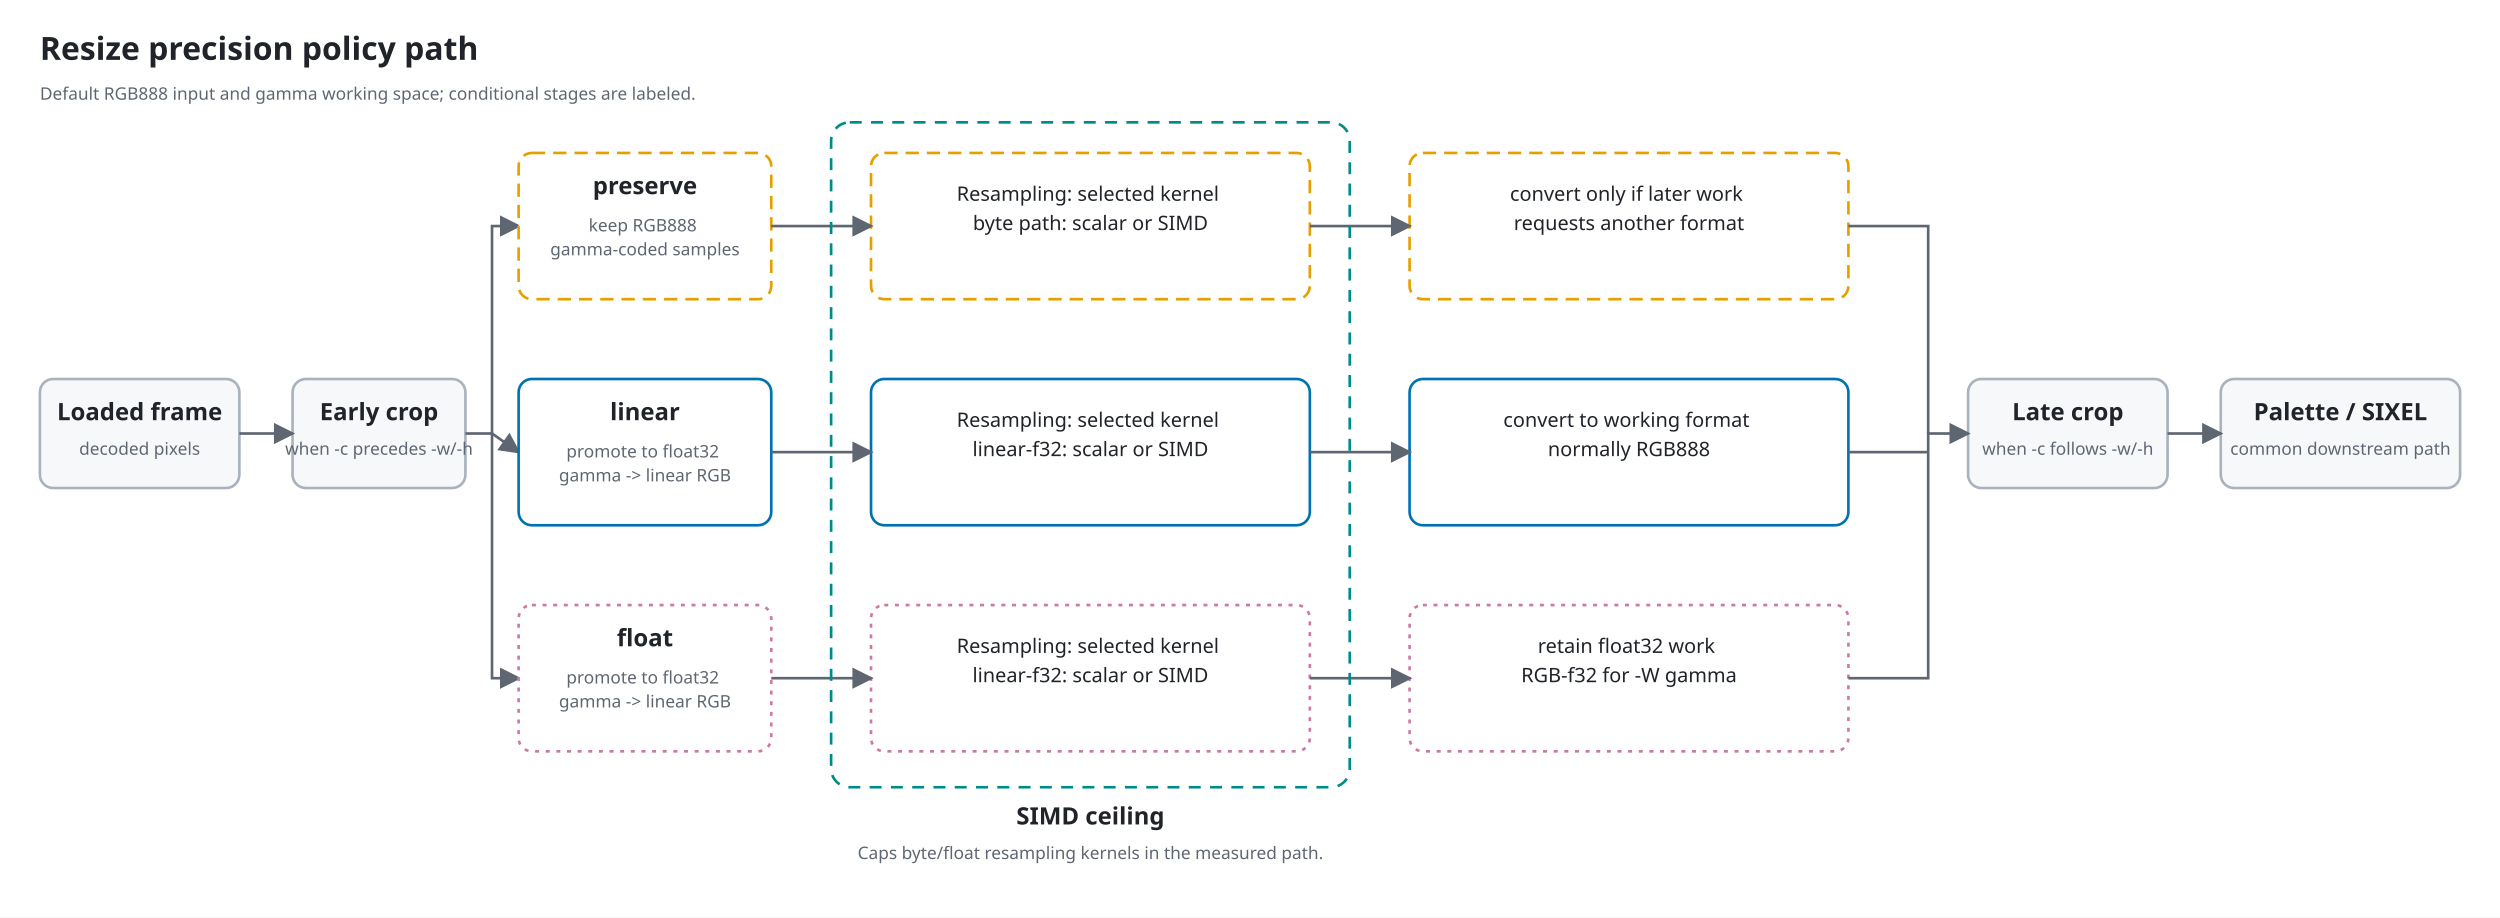
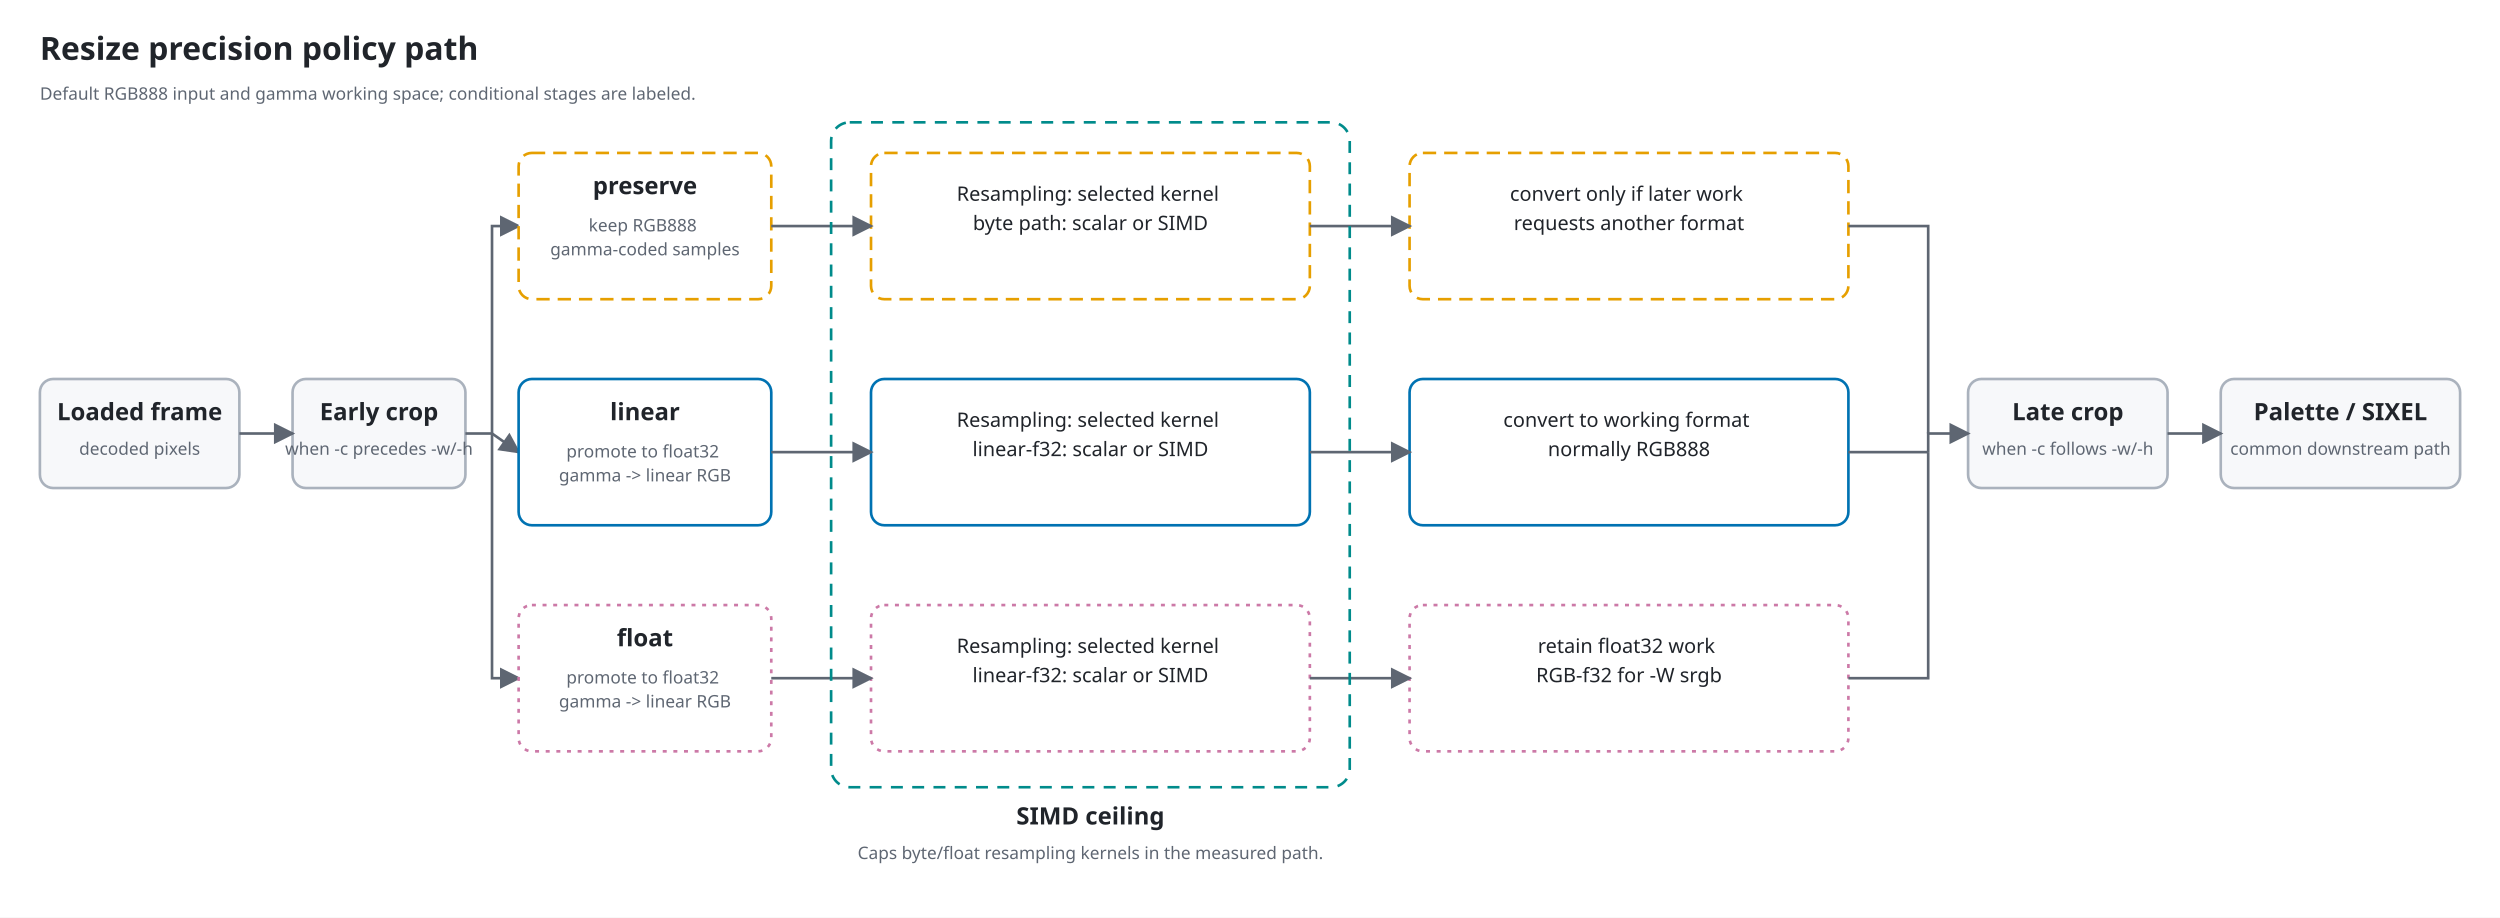
<svg xmlns="http://www.w3.org/2000/svg" viewBox="0 0 1880 690" role="img" aria-labelledby="title desc">
  <defs>
    <marker id="arrow" markerWidth="8" markerHeight="8" refX="7" refY="4" orient="auto" markerUnits="strokeWidth">
      <path d="M0,0 L8,4 L0,8 z" fill="#5E6672" />
    </marker>
  </defs>
  <style>.box{fill:#F7F8FA;stroke:#AAB2BD;stroke-width:2;}.title{font:700 24px system-ui,sans-serif;fill:#20242A;}.label{font:700 18px system-ui,sans-serif;fill:#20242A;}.body{font:15px system-ui,sans-serif;fill:#20242A;}.small{font:13px system-ui,sans-serif;fill:#5E6672;}.arrow{fill:none;stroke:#5E6672;stroke-width:2;marker-end:url(#arrow);}</style>
  <rect width="1880" height="690" fill="#FFFFFF" />
  <text x="30" y="45" text-anchor="start" class="title">Resize precision policy path</text>
  <text x="30" y="75" text-anchor="start" class="small">Default RGB888 input and gamma working space; conditional stages are labeled.</text>
  <rect x="30" y="285" width="150" height="82" rx="10" fill="#F7F8FA" stroke="#AAB2BD" stroke-width="2" />
  <text x="105" y="316" text-anchor="middle" class="label">Loaded frame</text>
  <text x="105" y="342" text-anchor="middle" class="small">decoded pixels</text>
  <rect x="220" y="285" width="130" height="82" rx="10" fill="#F7F8FA" stroke="#AAB2BD" stroke-width="2" />
  <text x="285" y="316" text-anchor="middle" class="label">Early crop</text>
  <text x="285" y="342" text-anchor="middle" class="small">when -c precedes -w/-h</text>
  <path d="M180,326 L220,326" class="arrow" />
  <path d="M350,326 L370,326 L370,170 L390,170" class="arrow" />
  <path d="M370,326 L390,340" class="arrow" />
  <path d="M370,326 L370,510 L390,510" class="arrow" />
  <rect x="390" y="115" width="190" height="110" rx="10" fill="#FFFFFF" stroke="#E69F00" stroke-width="2" stroke-dasharray="10 6" />
  <text x="485" y="146" text-anchor="middle" class="label" fill="#E69F00">preserve</text>
  <text x="485" y="174" text-anchor="middle" class="small">
    <tspan x="485" dy="0">keep RGB888</tspan>
    <tspan x="485" dy="18">gamma-coded samples</tspan>
  </text>
  <rect x="655" y="115" width="330" height="110" rx="10" fill="#FFFFFF" stroke="#E69F00" stroke-width="2" stroke-dasharray="10 6" />
  <text x="820" y="151" text-anchor="middle" class="body">
    <tspan x="820" dy="0">Resampling: selected kernel</tspan>
    <tspan x="820" dy="22">byte path: scalar or SIMD</tspan>
  </text>
  <rect x="1060" y="115" width="330" height="110" rx="10" fill="#FFFFFF" stroke="#E69F00" stroke-width="2" stroke-dasharray="10 6" />
  <text x="1225" y="151" text-anchor="middle" class="body">
    <tspan x="1225" dy="0">convert only if later work</tspan>
    <tspan x="1225" dy="22">requests another format</tspan>
  </text>
  <path d="M580,170 L655,170" class="arrow" />
  <path d="M985,170 L1060,170" class="arrow" />
  <rect x="390" y="285" width="190" height="110" rx="10" fill="#FFFFFF" stroke="#0072B2" stroke-width="2" />
  <text x="485" y="316" text-anchor="middle" class="label" fill="#0072B2">linear</text>
  <text x="485" y="344" text-anchor="middle" class="small">
    <tspan x="485" dy="0">promote to float32</tspan>
    <tspan x="485" dy="18">gamma -&gt; linear RGB</tspan>
  </text>
  <rect x="655" y="285" width="330" height="110" rx="10" fill="#FFFFFF" stroke="#0072B2" stroke-width="2" />
  <text x="820" y="321" text-anchor="middle" class="body">
    <tspan x="820" dy="0">Resampling: selected kernel</tspan>
    <tspan x="820" dy="22">linear-f32: scalar or SIMD</tspan>
  </text>
  <rect x="1060" y="285" width="330" height="110" rx="10" fill="#FFFFFF" stroke="#0072B2" stroke-width="2" />
  <text x="1225" y="321" text-anchor="middle" class="body">
    <tspan x="1225" dy="0">convert to working format</tspan>
    <tspan x="1225" dy="22">normally RGB888</tspan>
  </text>
  <path d="M580,340 L655,340" class="arrow" />
  <path d="M985,340 L1060,340" class="arrow" />
  <rect x="390" y="455" width="190" height="110" rx="10" fill="#FFFFFF" stroke="#CC79A7" stroke-width="2" stroke-dasharray="3 5" />
  <text x="485" y="486" text-anchor="middle" class="label" fill="#CC79A7">float</text>
  <text x="485" y="514" text-anchor="middle" class="small">
    <tspan x="485" dy="0">promote to float32</tspan>
    <tspan x="485" dy="18">gamma -&gt; linear RGB</tspan>
  </text>
  <rect x="655" y="455" width="330" height="110" rx="10" fill="#FFFFFF" stroke="#CC79A7" stroke-width="2" stroke-dasharray="3 5" />
  <text x="820" y="491" text-anchor="middle" class="body">
    <tspan x="820" dy="0">Resampling: selected kernel</tspan>
    <tspan x="820" dy="22">linear-f32: scalar or SIMD</tspan>
  </text>
  <rect x="1060" y="455" width="330" height="110" rx="10" fill="#FFFFFF" stroke="#CC79A7" stroke-width="2" stroke-dasharray="3 5" />
  <text x="1225" y="491" text-anchor="middle" class="body">
    <tspan x="1225" dy="0">retain float32 work</tspan>
-     <tspan x="1225" dy="22">RGB-f32 for -W gamma</tspan>
+     <tspan x="1225" dy="22">RGB-f32 for -W srgb</tspan>
  </text>
  <path d="M580,510 L655,510" class="arrow" />
  <path d="M985,510 L1060,510" class="arrow" />
  <rect x="625" y="92" width="390" height="500" rx="14" fill="none" stroke="#008B8B" stroke-width="2" stroke-dasharray="9 7" />
  <text x="820" y="620" text-anchor="middle" class="label" fill="#008B8B">SIMD ceiling</text>
  <text x="820" y="646" text-anchor="middle" class="small" fill="#008B8B">Caps byte/float resampling kernels in the measured path.</text>
  <path d="M1390,170 L1450,170 L1450,326" fill="none" stroke="#5E6672" stroke-width="2" />
  <path d="M1390,340 L1450,340" fill="none" stroke="#5E6672" stroke-width="2" />
  <path d="M1390,510 L1450,510 L1450,340" fill="none" stroke="#5E6672" stroke-width="2" />
  <rect x="1480" y="285" width="150" height="82" rx="10" fill="#F7F8FA" stroke="#AAB2BD" stroke-width="2" />
  <text x="1555" y="316" text-anchor="middle" class="label">Late crop</text>
  <text x="1555" y="342" text-anchor="middle" class="small">when -c follows -w/-h</text>
  <rect x="1670" y="285" width="180" height="82" rx="10" fill="#F7F8FA" stroke="#AAB2BD" stroke-width="2" />
  <text x="1760" y="316" text-anchor="middle" class="label">Palette / SIXEL</text>
  <text x="1760" y="342" text-anchor="middle" class="small">common downstream path</text>
  <path d="M1450,340 L1450,326 L1480,326" class="arrow" />
  <path d="M1630,326 L1670,326" class="arrow" />
</svg>
